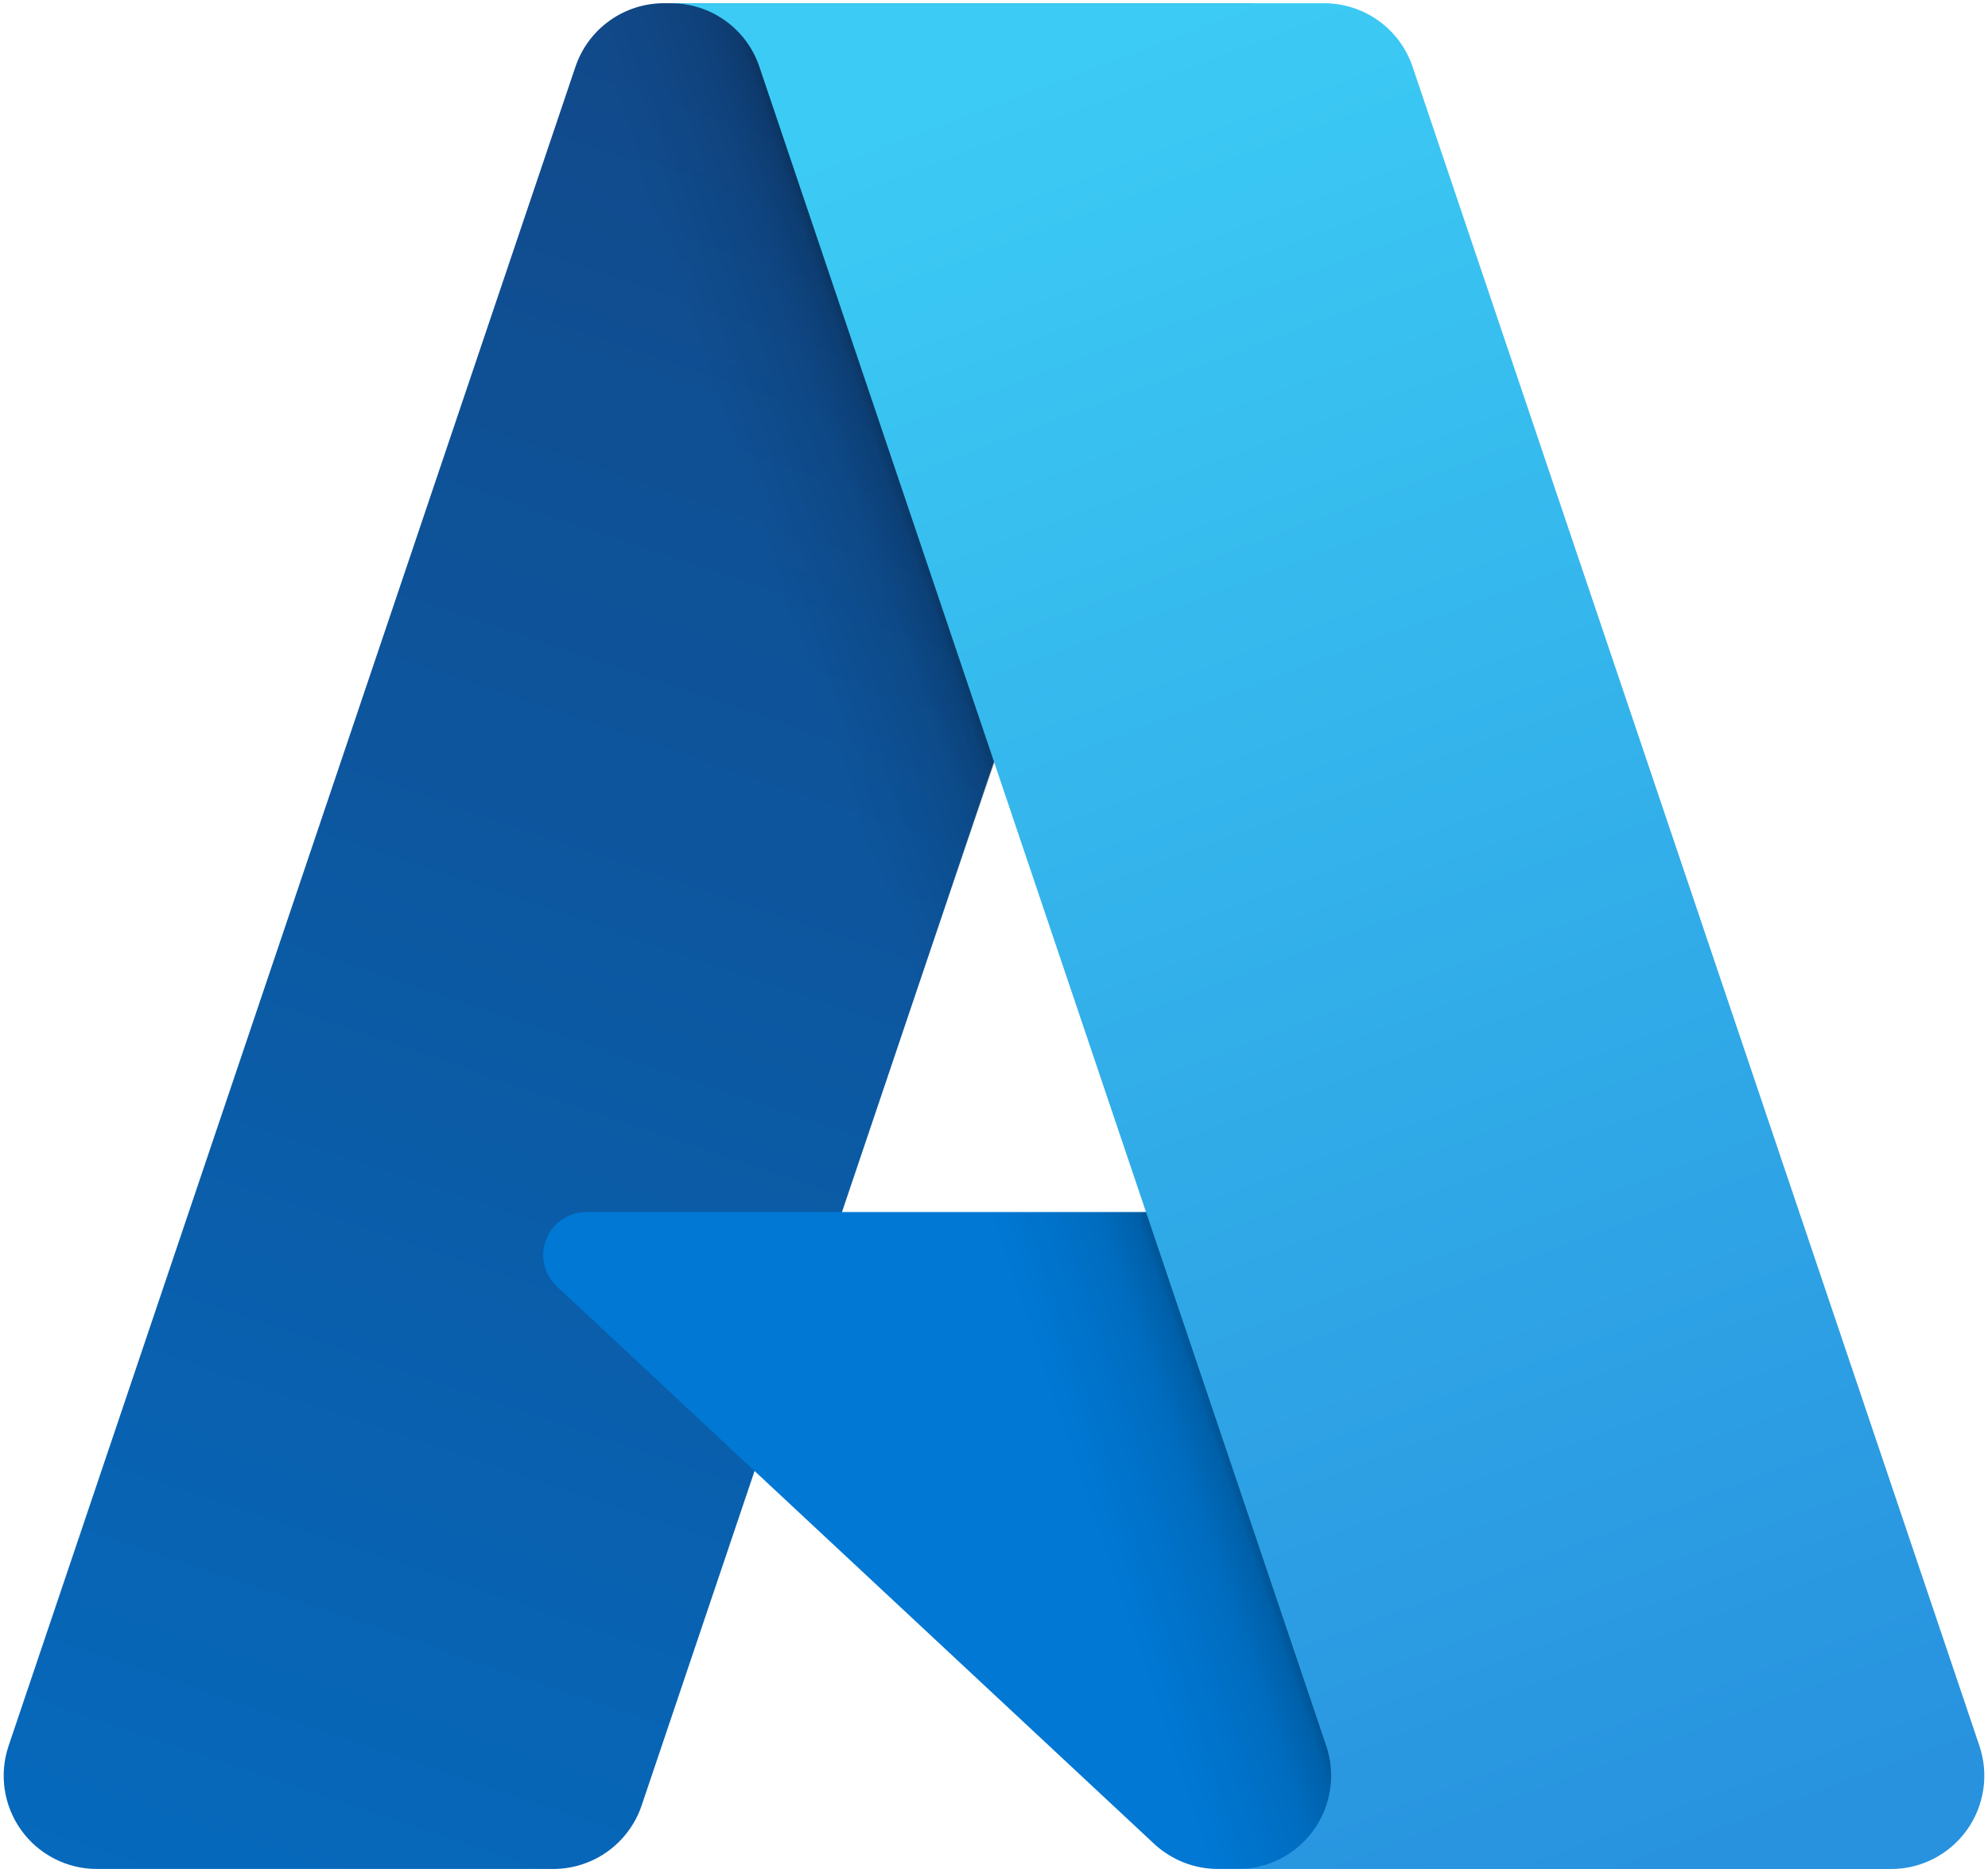
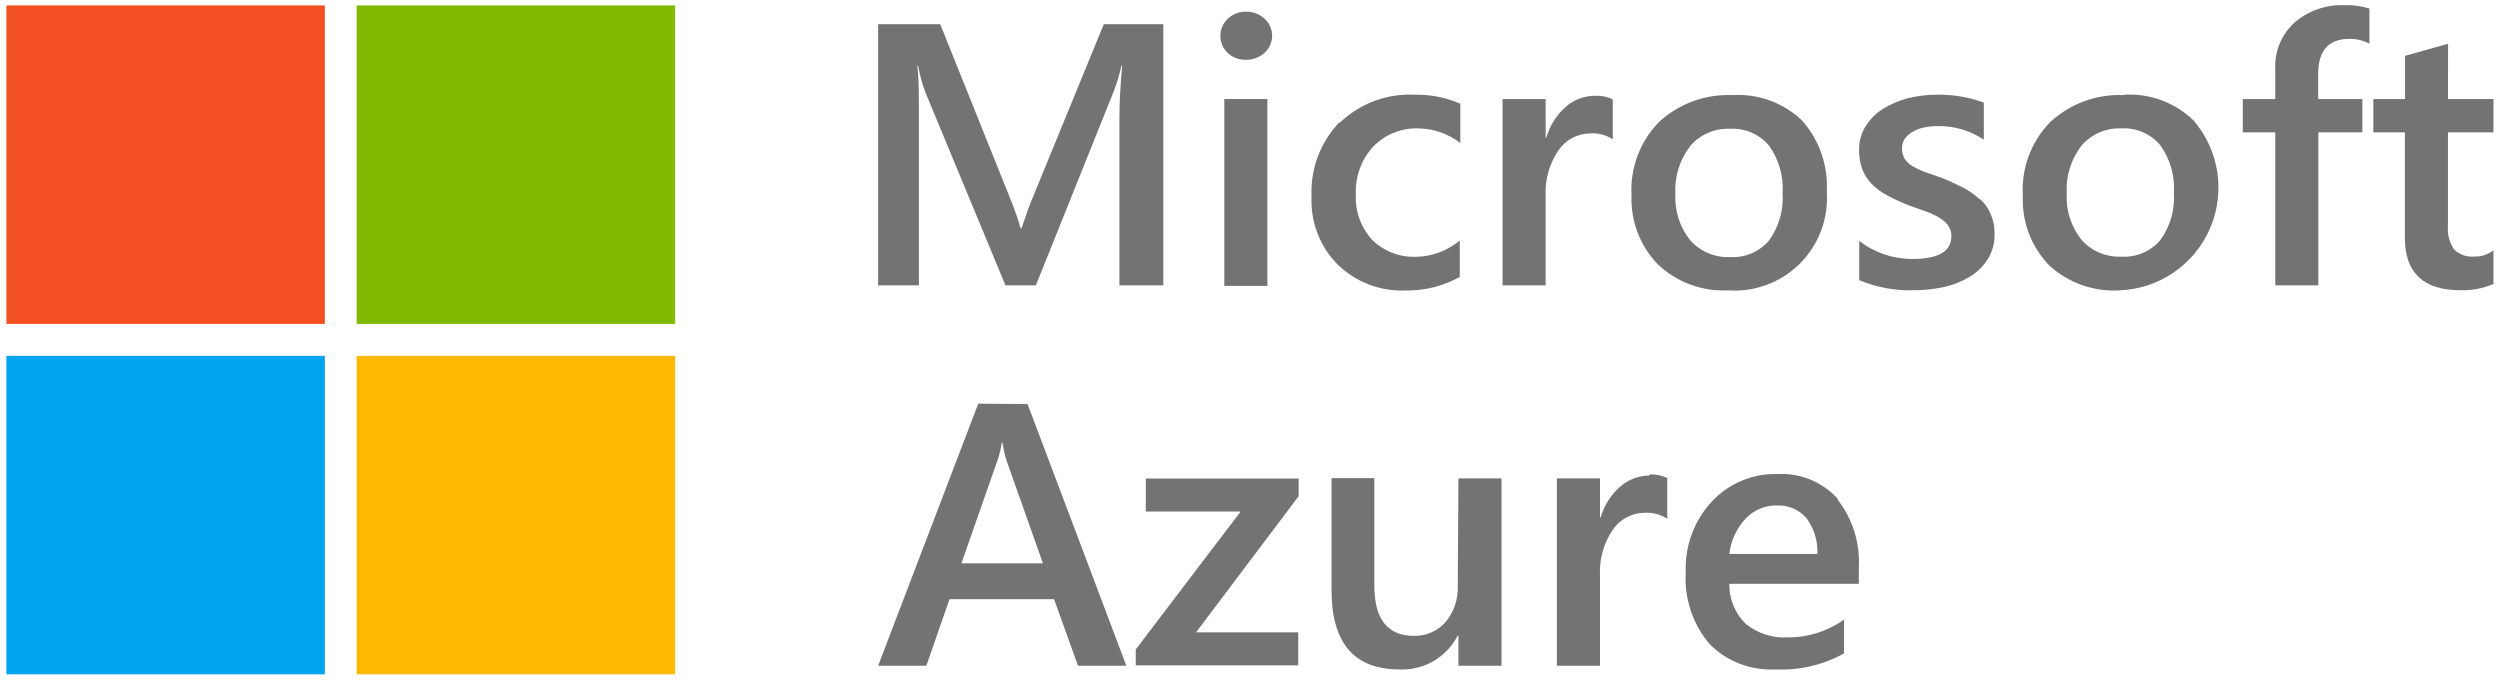
- <svg xmlns="http://www.w3.org/2000/svg" width="138" height="130" viewBox="0 0 138 130" fill="none">
-   <path d="M46.091 0.225H86.775L44.541 125.361C44.106 126.647 43.28 127.764 42.178 128.556C41.075 129.347 39.752 129.773 38.395 129.773H6.733C5.705 129.774 4.691 129.529 3.776 129.06C2.861 128.59 2.071 127.91 1.471 127.075C0.872 126.239 0.479 125.273 0.327 124.256C0.175 123.239 0.267 122.201 0.595 121.227L39.944 4.638C40.378 3.351 41.204 2.233 42.307 1.441C43.41 0.65 44.733 0.224 46.091 0.223V0.225Z" fill="url(#paint0_linear)" />
-   <path d="M105.211 84.158H40.695C40.096 84.157 39.509 84.337 39.013 84.674C38.517 85.011 38.134 85.49 37.914 86.048C37.694 86.606 37.647 87.218 37.78 87.803C37.912 88.388 38.218 88.919 38.656 89.328L80.112 128.022C81.32 129.148 82.909 129.774 84.559 129.773H121.091L105.211 84.158Z" fill="#0078D4" />
-   <path d="M46.091 0.225C44.718 0.22 43.38 0.653 42.272 1.463C41.163 2.272 40.343 3.415 39.93 4.723L0.644 121.12C0.293 122.098 0.183 123.146 0.323 124.176C0.463 125.205 0.848 126.186 1.447 127.034C2.046 127.883 2.841 128.575 3.764 129.052C4.687 129.529 5.711 129.776 6.75 129.773H39.23C40.439 129.557 41.57 129.024 42.506 128.228C43.442 127.432 44.15 126.401 44.558 125.242L52.392 102.153L80.377 128.255C81.549 129.225 83.02 129.761 84.542 129.773H120.937L104.975 84.158L58.442 84.169L86.922 0.225H46.091Z" fill="url(#paint1_linear)" />
-   <path d="M98.055 4.631C97.621 3.347 96.796 2.231 95.695 1.44C94.594 0.65 93.273 0.225 91.917 0.225H46.575C47.93 0.225 49.252 0.65 50.353 1.441C51.454 2.231 52.279 3.347 52.712 4.631L92.062 121.225C92.391 122.199 92.484 123.238 92.331 124.255C92.179 125.273 91.787 126.239 91.187 127.075C90.588 127.91 89.797 128.591 88.882 129.06C87.967 129.53 86.954 129.775 85.925 129.775H131.269C132.297 129.775 133.311 129.53 134.226 129.06C135.14 128.59 135.93 127.909 136.53 127.074C137.129 126.238 137.522 125.272 137.674 124.255C137.826 123.238 137.734 122.199 137.405 121.225L98.055 4.631Z" fill="url(#paint2_linear)" />
-   <defs>
-     <linearGradient id="paint0_linear" x1="60.919" y1="9.825" x2="18.667" y2="134.647" gradientUnits="userSpaceOnUse">
-       <stop stop-color="#114A8B" />
-       <stop offset="1" stop-color="#0669BC" />
-     </linearGradient>
-     <linearGradient id="paint1_linear" x1="74.117" y1="67.995" x2="64.344" y2="71.3" gradientUnits="userSpaceOnUse">
-       <stop stop-opacity="0.3" />
-       <stop offset="0.071" stop-opacity="0.2" />
-       <stop offset="0.321" stop-opacity="0.1" />
-       <stop offset="0.623" stop-opacity="0.05" />
-       <stop offset="1" stop-opacity="0" />
-     </linearGradient>
-     <linearGradient id="paint2_linear" x1="68.742" y1="6.184" x2="115.122" y2="129.748" gradientUnits="userSpaceOnUse">
-       <stop stop-color="#3CCBF4" />
-       <stop offset="1" stop-color="#2892DF" />
-     </linearGradient>
-   </defs>
+ <svg xmlns="http://www.w3.org/2000/svg" width="184" height="50" viewBox="0 0 184 50" fill="none">
+   <path d="M81.24 1.78L76 14.56C75.79 15.05 75.52 15.8 75.18 16.81H75.12C74.906 16.062 74.648 15.328 74.35 14.61L69.2 1.78H64.63V21H67.63V8.61C67.63 6.86 67.63 5.61 67.51 4.84H67.57C67.69 5.49 67.864 6.129 68.09 6.75L74 21H76.24L82 6.65C82.222 6.057 82.403 5.449 82.54 4.83H82.59C82.46 6.31 82.39 7.56 82.39 8.58V21H85.62V1.78H81.24Z" fill="#737373" />
+   <path d="M91.7 0.86C91.207 0.85 90.73 1.033 90.37 1.37C90.196 1.533 90.058 1.729 89.963 1.948C89.868 2.166 89.819 2.402 89.819 2.64C89.819 2.878 89.868 3.114 89.963 3.332C90.058 3.551 90.196 3.747 90.37 3.91C90.734 4.237 91.21 4.412 91.7 4.4C92.205 4.409 92.694 4.227 93.07 3.89C93.246 3.731 93.386 3.536 93.483 3.319C93.579 3.102 93.629 2.867 93.629 2.63C93.629 2.393 93.579 2.158 93.483 1.941C93.386 1.724 93.246 1.529 93.07 1.37C92.694 1.033 92.205 0.851 91.7 0.86" fill="#737373" />
+   <path d="M93.28 7.29H90.11V21.04H93.28V7.29Z" fill="#737373" />
+   <path d="M98.58 9C97.886 9.723 97.346 10.581 96.993 11.519C96.641 12.458 96.483 13.458 96.53 14.46C96.486 15.38 96.634 16.299 96.962 17.16C97.291 18.02 97.794 18.803 98.44 19.46C99.099 20.103 99.882 20.605 100.742 20.935C101.602 21.266 102.52 21.417 103.44 21.38C104.838 21.407 106.219 21.061 107.44 20.38V17.7C106.533 18.46 105.393 18.884 104.21 18.9C103.619 18.923 103.029 18.825 102.477 18.612C101.925 18.398 101.422 18.075 101 17.66C100.584 17.207 100.262 16.676 100.054 16.097C99.847 15.518 99.757 14.904 99.79 14.29C99.736 13 100.196 11.741 101.07 10.79C101.496 10.348 102.01 10.001 102.578 9.77C103.146 9.539 103.757 9.43 104.37 9.45C105.497 9.459 106.59 9.838 107.48 10.53V7.63C106.417 7.172 105.268 6.947 104.11 6.97C103.101 6.922 102.093 7.079 101.148 7.433C100.202 7.788 99.339 8.331 98.61 9.03" fill="#737373" />
+   <path d="M117.39 7.05C116.599 7.05 115.835 7.338 115.24 7.86C114.557 8.465 114.061 9.253 113.81 10.13H113.76V7.29H110.59V21H113.76V14.46C113.692 13.258 114.023 12.066 114.7 11.07C114.959 10.685 115.309 10.37 115.719 10.152C116.129 9.934 116.586 9.82 117.05 9.82C117.634 9.778 118.215 9.933 118.7 10.26V7.31C118.292 7.114 117.842 7.025 117.39 7.05" fill="#737373" />
+   <path d="M127.51 7C126.518 6.957 125.526 7.112 124.594 7.455C123.662 7.799 122.808 8.324 122.08 9C121.39 9.714 120.856 10.564 120.512 11.495C120.168 12.426 120.021 13.419 120.08 14.41C120.047 15.334 120.199 16.256 120.529 17.12C120.859 17.984 121.359 18.773 122 19.44C122.686 20.095 123.498 20.604 124.387 20.936C125.275 21.268 126.222 21.415 127.17 21.37C128.143 21.441 129.119 21.302 130.033 20.963C130.947 20.624 131.778 20.092 132.469 19.403C133.159 18.715 133.693 17.886 134.035 16.972C134.377 16.059 134.519 15.083 134.45 14.11C134.505 13.158 134.372 12.204 134.058 11.303C133.744 10.402 133.255 9.572 132.62 8.86C131.943 8.214 131.139 7.715 130.26 7.395C129.38 7.075 128.444 6.941 127.51 7V7ZM130.2 17.7C129.847 18.113 129.404 18.438 128.904 18.65C128.404 18.861 127.862 18.954 127.32 18.92C126.772 18.944 126.225 18.844 125.72 18.63C125.215 18.415 124.764 18.091 124.4 17.68C123.631 16.72 123.242 15.509 123.31 14.28C123.235 13.015 123.618 11.765 124.39 10.76C124.748 10.337 125.199 10.002 125.706 9.78C126.214 9.558 126.766 9.456 127.32 9.48C127.864 9.447 128.407 9.542 128.908 9.757C129.408 9.973 129.85 10.302 130.2 10.72C130.928 11.736 131.282 12.973 131.2 14.22C131.283 15.461 130.929 16.692 130.2 17.7" fill="#737373" />
+   <path d="M145.69 14.66C145.324 14.319 144.914 14.03 144.47 13.8C143.94 13.53 143.4 13.28 142.86 13.07L141.64 12.65C141.329 12.53 141.028 12.387 140.74 12.22C140.511 12.082 140.316 11.894 140.17 11.67C140.045 11.44 139.983 11.181 139.99 10.92C139.983 10.684 140.046 10.451 140.17 10.25C140.309 10.041 140.494 9.867 140.71 9.74C140.965 9.58 141.246 9.465 141.54 9.4C141.894 9.316 142.256 9.276 142.62 9.28C143.826 9.259 145.009 9.608 146.01 10.28V7.55C144.898 7.146 143.722 6.95 142.54 6.97C141.825 6.971 141.114 7.059 140.42 7.23C139.774 7.395 139.157 7.658 138.59 8.01C138.074 8.336 137.636 8.773 137.31 9.29C136.984 9.814 136.817 10.422 136.83 11.04C136.821 11.52 136.899 11.998 137.06 12.45C137.215 12.852 137.45 13.22 137.75 13.53C138.086 13.873 138.474 14.159 138.9 14.38C139.402 14.65 139.92 14.89 140.45 15.1L141.71 15.55C142.058 15.668 142.394 15.822 142.71 16.01C142.969 16.157 143.197 16.354 143.38 16.59C143.544 16.824 143.628 17.104 143.62 17.39C143.62 18.5 142.67 19.06 140.75 19.06C139.335 19.065 137.959 18.597 136.84 17.73V20.62C138.104 21.152 139.469 21.405 140.84 21.36C141.6 21.363 142.358 21.283 143.1 21.12C143.767 20.971 144.406 20.714 144.99 20.36C145.522 20.039 145.971 19.597 146.3 19.07C146.64 18.521 146.814 17.885 146.8 17.24C146.815 16.732 146.719 16.227 146.52 15.76C146.342 15.341 146.076 14.966 145.74 14.66" fill="#737373" />
+   <path d="M156.31 7C155.317 6.956 154.326 7.109 153.394 7.453C152.461 7.796 151.607 8.322 150.88 9C150.188 9.713 149.653 10.562 149.309 11.494C148.964 12.425 148.818 13.419 148.88 14.41C148.839 15.348 148.989 16.285 149.321 17.163C149.653 18.041 150.159 18.843 150.81 19.52C151.505 20.163 152.323 20.659 153.215 20.977C154.107 21.295 155.055 21.429 156 21.37C157.424 21.315 158.804 20.86 159.98 20.055C161.157 19.251 162.083 18.131 162.651 16.824C163.219 15.518 163.407 14.077 163.193 12.668C162.979 11.259 162.371 9.939 161.44 8.86C160.767 8.21 159.966 7.706 159.088 7.38C158.21 7.055 157.275 6.915 156.34 6.97L156.31 7ZM159 17.67C158.647 18.083 158.204 18.408 157.704 18.62C157.204 18.831 156.662 18.924 156.12 18.89C155.572 18.913 155.025 18.813 154.52 18.599C154.015 18.384 153.564 18.06 153.2 17.65C152.431 16.689 152.043 15.479 152.11 14.25C152.035 12.985 152.419 11.735 153.19 10.73C153.549 10.308 154 9.974 154.507 9.752C155.015 9.53 155.567 9.427 156.12 9.45C156.664 9.417 157.207 9.512 157.708 9.727C158.208 9.943 158.65 10.272 159 10.69C159.728 11.706 160.082 12.943 160 14.19C160.083 15.431 159.729 16.662 159 17.67" fill="#737373" />
+   <path d="M168.91 1.63C168.428 2.058 168.048 2.588 167.798 3.181C167.547 3.775 167.431 4.416 167.46 5.06V7.29H165.07V9.74H167.46V21H170.63V9.74H173.87V7.29H170.62V5.43C170.62 3.71 171.39 2.86 172.93 2.86C173.439 2.854 173.942 2.978 174.39 3.22V0.63C173.789 0.44 173.16 0.355 172.53 0.38C171.21 0.332 169.919 0.778 168.91 1.63" fill="#737373" />
+   <path d="M180.18 3.22L177.01 4.11V7.29H174.68V9.74H177V17.51C177 20.07 178.36 21.36 181.07 21.36C181.911 21.391 182.748 21.233 183.52 20.9V18.42C183.121 18.731 182.626 18.894 182.12 18.88C181.847 18.907 181.572 18.875 181.313 18.785C181.054 18.695 180.817 18.55 180.62 18.36C180.273 17.849 180.114 17.235 180.17 16.62V9.74H183.52V7.29H180.17L180.18 3.22Z" fill="#737373" />
+   <path d="M72 29.71L64.63 49H68.18L69.88 44.1H77.58L79.34 49H82.9L75.63 29.74L72 29.71ZM70.76 41.46L73.45 33.78C73.576 33.385 73.67 32.98 73.73 32.57H73.78C73.838 32.979 73.925 33.383 74.04 33.78L76.76 41.46H70.76Z" fill="#737373" />
+   <path d="M84.33 37.65H91.31L83.59 47.8V48.97H95.55V46.54H88.03L95.58 36.52V35.22H84.33V37.65Z" fill="#737373" />
+   <path d="M107.29 43.13C107.331 44.102 107.007 45.055 106.38 45.8C106.09 46.124 105.734 46.381 105.335 46.554C104.936 46.727 104.505 46.81 104.07 46.8C102.123 46.8 101.15 45.563 101.15 43.09V35.19H98V43.42C98 47.32 99.66 49.27 103 49.27C103.88 49.311 104.753 49.097 105.514 48.653C106.275 48.21 106.892 47.556 107.29 46.77H107.34V49H110.51V35.21H107.34L107.29 43.13Z" fill="#737373" />
+   <path d="M121.39 35C120.598 35.004 119.834 35.295 119.24 35.82C118.558 36.422 118.061 37.206 117.81 38.08H117.76V35.21H114.59V49H117.76V42.39C117.692 41.184 118.023 39.99 118.7 38.99C118.961 38.607 119.311 38.293 119.721 38.075C120.13 37.857 120.586 37.742 121.05 37.74C121.636 37.704 122.219 37.859 122.71 38.18V35.18C122.302 34.986 121.852 34.896 121.4 34.92" fill="#737373" />
+   <path d="M135.25 36.7C134.69 36.088 134.002 35.608 133.234 35.295C132.466 34.982 131.638 34.843 130.81 34.89C129.914 34.867 129.024 35.033 128.197 35.378C127.369 35.722 126.624 36.238 126.01 36.89C125.356 37.591 124.847 38.416 124.514 39.315C124.181 40.215 124.03 41.172 124.07 42.13C123.954 44.046 124.581 45.933 125.82 47.4C126.451 48.035 127.21 48.53 128.046 48.852C128.881 49.174 129.775 49.317 130.67 49.27C132.43 49.353 134.179 48.944 135.72 48.09V45.6C134.522 46.458 133.084 46.917 131.61 46.91C130.478 46.985 129.359 46.628 128.48 45.91C128.09 45.528 127.782 45.07 127.576 44.564C127.369 44.059 127.269 43.516 127.28 42.97H136.81V41.77C136.909 39.97 136.355 38.194 135.25 36.77V36.7ZM133.76 40.77H127.28C127.385 39.81 127.795 38.91 128.45 38.2C128.744 37.881 129.101 37.627 129.499 37.455C129.897 37.283 130.326 37.196 130.76 37.2C131.171 37.18 131.582 37.253 131.962 37.414C132.341 37.575 132.679 37.82 132.95 38.13C133.516 38.883 133.802 39.809 133.76 40.75" fill="#737373" />
+   <path d="M23.91 0.4H0.47V23.84H23.91V0.4Z" fill="#F25022" />
+   <path d="M49.69 0.4H26.25V23.84H49.69V0.4Z" fill="#7FBA00" />
+   <path d="M23.91 26.19H0.47V49.63H23.91V26.19Z" fill="#00A4EF" />
+   <path d="M49.69 26.19H26.25V49.63H49.69V26.19Z" fill="#FFB900" />
</svg>
